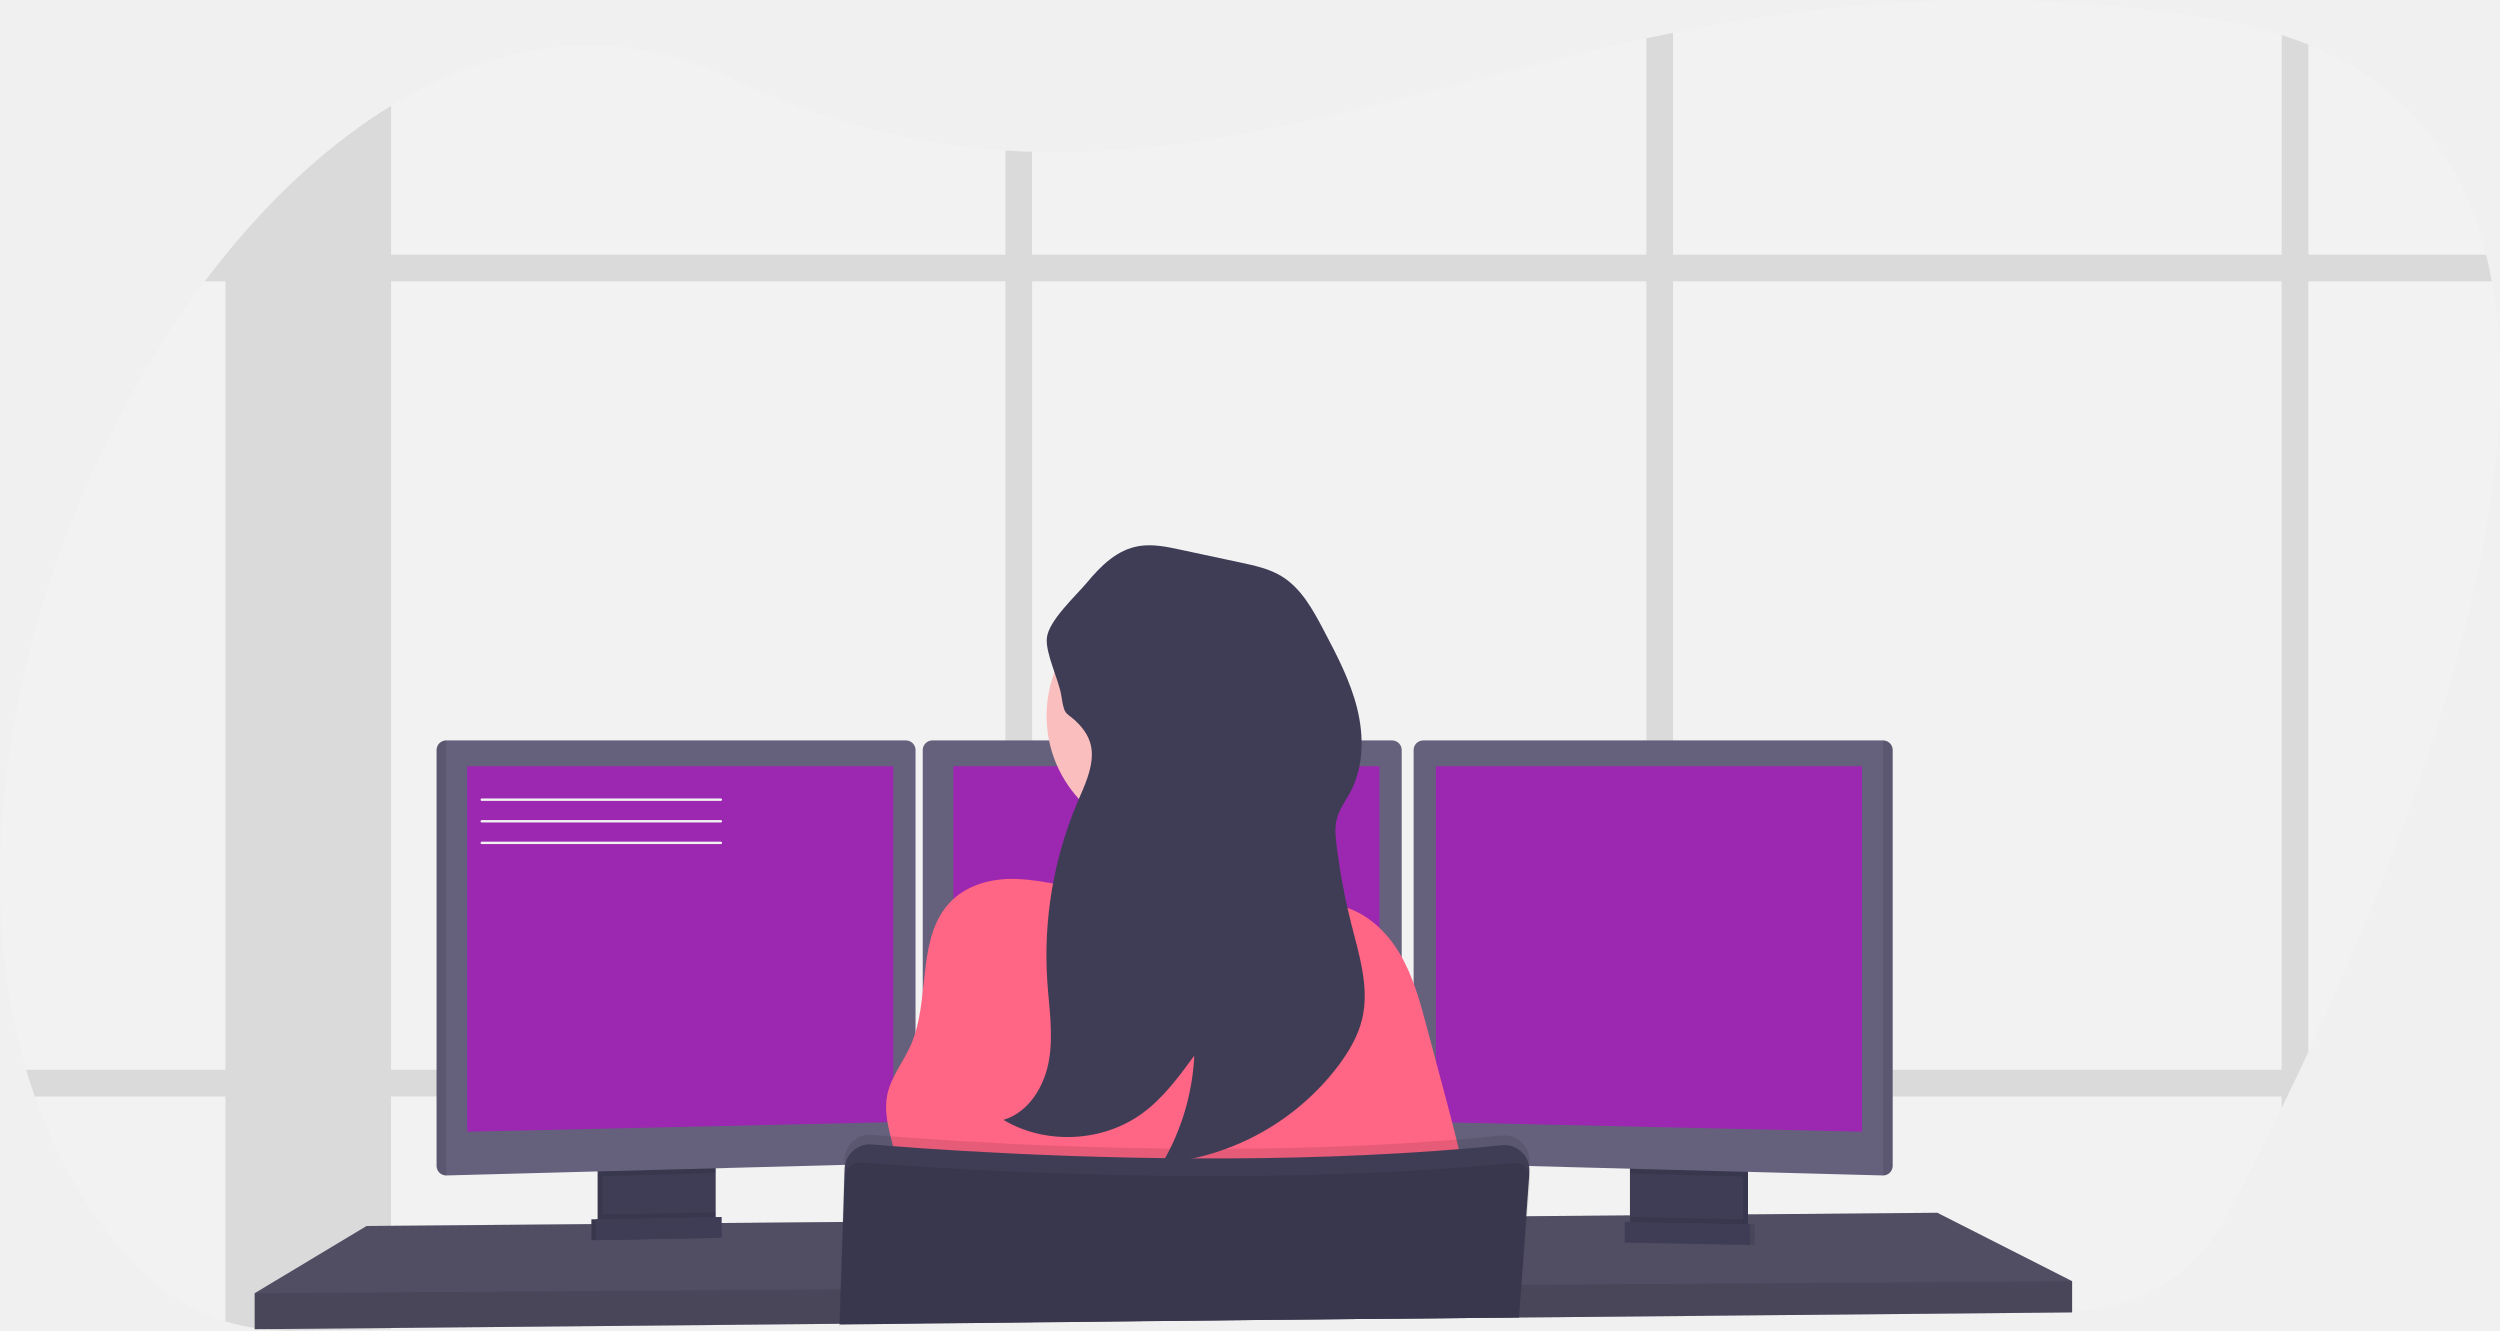
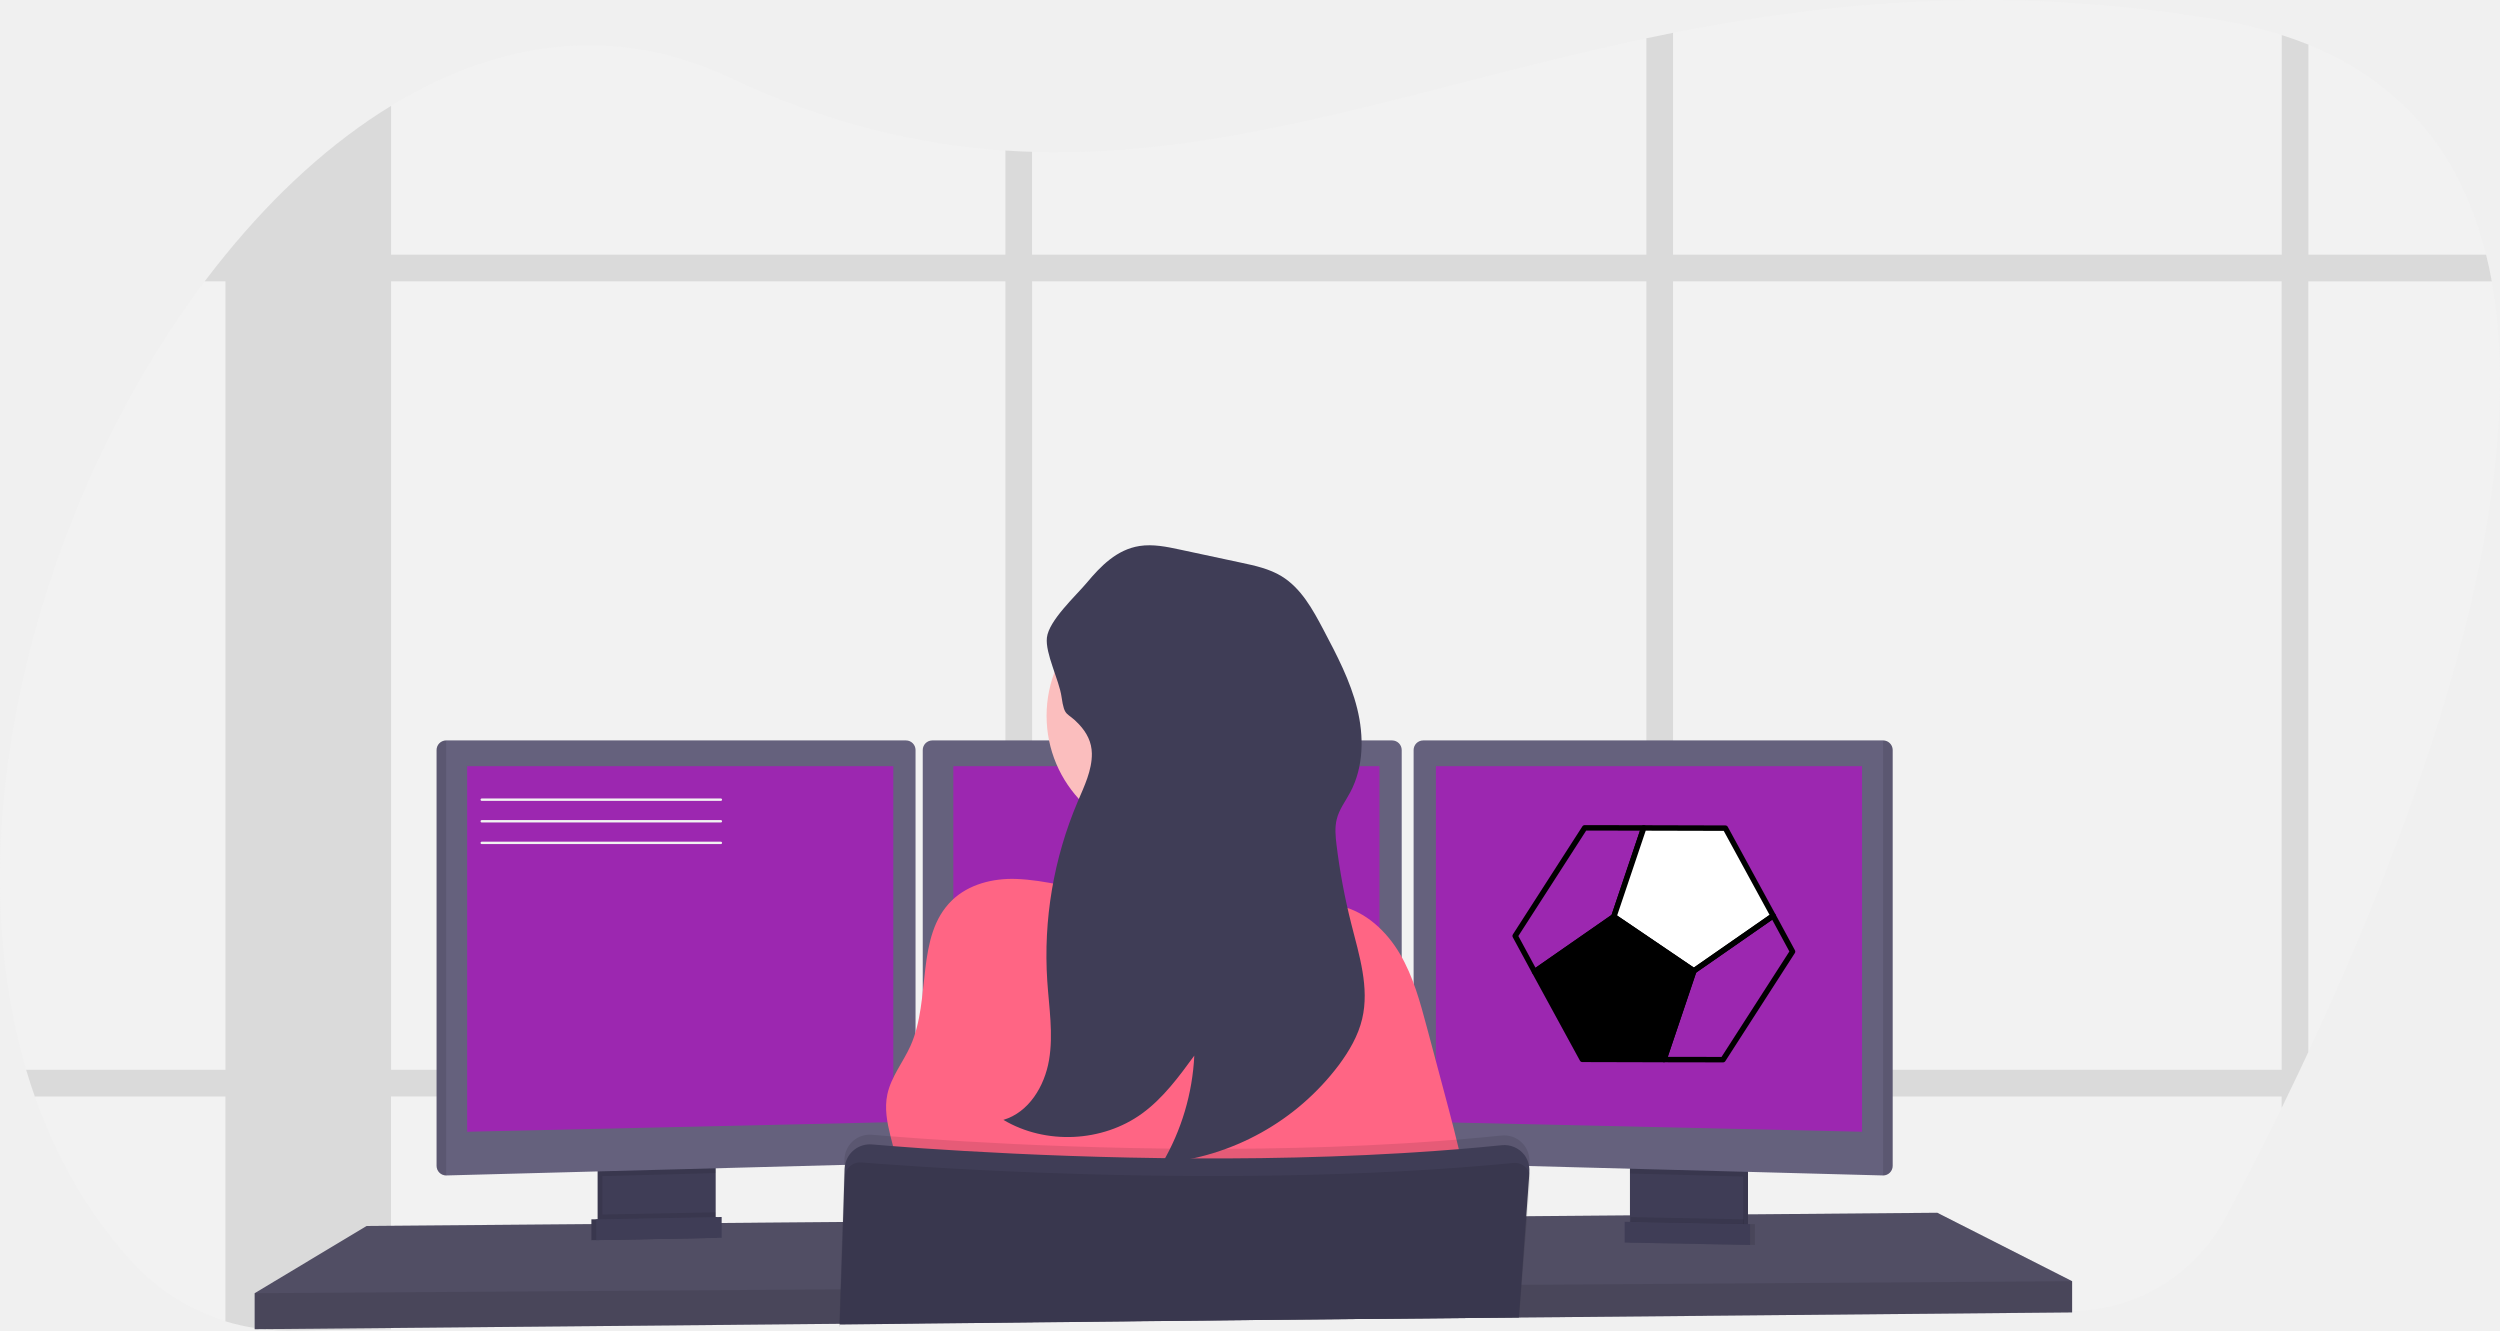
- <svg xmlns="http://www.w3.org/2000/svg" id="e6d15d18-a685-4480-ac2b-bd578043a679" data-name="Layer 1" width="1041.32" height="554.17" viewBox="0 0 1041.32 554.17">
-   <path d="M1040.82,611.12q-1.74,3.75-3.47,7.4-2.7,5.67-5.33,11.12c-.78,1.61-1.56,3.19-2.32,4.77-8.6,17.57-16.63,33.11-23.45,45.89A73.21,73.21,0,0,1,942.44,719l-151.65,1.65h-1.6l-13,.14-11.12.12-34.1.37-1.38,0-17.36.19h-.53l-107,1.16-95.51,1-11.11.12-69,.75H429l-44.75.48h-.48l-141.5,1.53-42.33.46a88,88,0,0,1-10.79-.54h0c-1.22-.14-2.44-.3-3.65-.49a87.38,87.38,0,0,1-51.29-27.54C116,678.37,102.75,655,93.85,629.64q-1.93-5.49-3.6-11.12C59.44,514.37,97,380,164.6,290.08q4.25-5.64,8.64-11l.07-.08c20.79-25.52,44.1-46.84,68.93-62,44-26.91,92.75-34.49,140.7-11.9,40.57,19.12,78.45,28.11,115.17,30.55,3.71.24,7.42.42,11.11.53,84.23,2.65,163.17-27.7,255.87-47.29,3.69-.78,7.39-1.55,11.12-2.28,66.13-13.16,139.49-20.1,226.73-5.51a189.09,189.09,0,0,1,26.76,6.4q5.77,1.86,11.12,4c41.64,16.94,64.35,48.24,74,87.46q1.37,5.46,2.37,11.11C1134.3,384.41,1084.19,518.23,1040.82,611.12Z" transform="translate(-79.34 -172.91)" fill="#f2f2f2" />
-   <path d="M576.36,618.52a95.22,95.22,0,0,1-1.87,11.12h93.7V618.52Zm-78.25,62.81,11.11-.09V653.77c-3.81-.17-7.52-.34-11.11-.52ZM265.19,618.52v11.12h198.5V618.52ZM1114.87,279h-74V191.51q-5.35-2.17-11.12-4V279H776.21V186.58c-3.73.73-7.43,1.5-11.12,2.28V279H509.22V236.15c-3.69-.11-7.4-.29-11.11-.53V279H242.24V217c-24.83,15.16-48.14,36.48-68.93,62h-.07v.08q-4.4,5.4-8.64,11h8.64V618.52h-83q1.66,5.63,3.6,11.12h79.39v93.62a87,87,0,0,0,12.2,2.79c1.21.19,2.43.35,3.65.49h0a88,88,0,0,0,10.79.54l42.33-.46v-97H498.11v94.21l11.11-.12V629.64H765.09V721l11.12-.12V629.64H1029.7v4.77c.76-1.58,1.54-3.16,2.32-4.77q2.63-5.45,5.33-11.12,1.73-3.64,3.47-7.4v-321h76.42Q1116.23,284.43,1114.87,279ZM242.24,618.52V290.08H498.11V618.52Zm267,0V290.08H765.09V618.52Zm520.48,0H776.21V290.08H1029.7Z" transform="translate(-79.34 -172.91)" opacity="0.1" />
-   <polygon points="863.09 533.65 863.09 546.65 711.17 548.05 709.55 548.08 651.81 548.61 650.43 548.63 632.88 548.78 632.36 548.78 525.38 549.77 349.77 551.4 349.62 551.4 304.97 551.82 304.49 551.83 106.09 553.65 106.09 538.65 152.74 510.65 246.34 509.87 248.34 509.86 249 509.85 251 509.82 295.94 509.45 297.95 509.44 298.59 509.43 300.59 509.42 315 509.3 315.38 509.29 350.93 508.99 351.22 508.99 628.62 506.65 635.41 506.6 636.09 506.6 641.27 506.55 678.92 506.24 680.92 506.21 682.77 506.19 683.73 506.19 695.44 506.1 697.76 506.07 700.87 506.05 710.62 505.96 726.09 505.83 728.09 505.81 731.57 505.79 732.22 505.79 806.93 505.15 863.09 533.65" fill="#65617d" />
-   <polygon points="863.09 533.65 863.09 546.65 711.17 548.05 709.55 548.08 651.81 548.61 650.43 548.63 632.88 548.78 632.36 548.78 525.38 549.77 349.77 551.4 349.62 551.4 304.97 551.82 304.49 551.83 106.09 553.65 106.09 538.65 152.74 510.65 246.34 509.87 248.34 509.86 249 509.85 251 509.82 295.94 509.45 297.95 509.44 298.59 509.43 300.59 509.42 315 509.3 315.38 509.29 350.93 508.99 351.22 508.99 628.62 506.65 635.41 506.6 636.09 506.6 641.27 506.55 678.92 506.24 680.92 506.21 682.77 506.19 683.73 506.19 695.44 506.1 697.76 506.07 700.87 506.05 710.62 505.96 726.09 505.83 728.09 505.81 731.57 505.79 732.22 505.79 806.93 505.15 863.09 533.65" opacity="0.2" />
-   <path d="M375.44,656.57v24.49a6.13,6.13,0,0,1-3.5,5.54,6,6,0,0,1-2.5.6l-34.9.74a6,6,0,0,1-2.7-.57,6.12,6.12,0,0,1-3.57-5.57V656.57Z" transform="translate(-79.34 -172.91)" fill="#3f3d56" />
-   <path d="M375.44,656.57v24.49a6.13,6.13,0,0,1-3.5,5.54,6,6,0,0,1-2.5.6l-34.9.74a6,6,0,0,1-2.7-.57,6.12,6.12,0,0,1-3.57-5.57V656.57Z" transform="translate(-79.34 -172.91)" opacity="0.1" />
-   <path d="M377.44,656.57v24.49a6.13,6.13,0,0,1-3.5,5.54,6,6,0,0,1-2.5.6l-34.9.74a6,6,0,0,1-2.7-.57,6.12,6.12,0,0,1-3.57-5.57V656.57Z" transform="translate(-79.34 -172.91)" fill="#3f3d56" />
-   <rect x="680.92" y="483.65" width="47.17" height="31.5" fill="#3f3d56" />
-   <rect x="680.92" y="483.65" width="47.17" height="31.5" opacity="0.1" />
-   <rect x="678.92" y="483.65" width="47.17" height="31.5" fill="#3f3d56" />
-   <polygon points="298.09 483.65 298.09 488.62 250.92 489.88 250.92 483.65 298.09 483.65" opacity="0.1" />
-   <path d="M460.69,485.27v168.2a4,4,0,0,1-3.85,3.95l-191.65,5.1h-.05a4,4,0,0,1-3.95-3.95V485.27a4,4,0,0,1,3.95-3.95h191.6A4,4,0,0,1,460.69,485.27Z" transform="translate(-79.34 -172.91)" fill="#65617d" />
-   <path d="M265.19,481.32v181.2h-.05a4,4,0,0,1-3.95-3.95V485.27a4,4,0,0,1,3.95-3.95Z" transform="translate(-79.34 -172.91)" opacity="0.1" />
-   <polygon points="194.59 319.15 372.09 319.15 372.09 467.4 194.59 471.4 194.59 319.15" fill="#9c27b0" />
-   <polygon points="726.09 483.65 726.09 490.06 678.92 488.8 678.92 483.65 726.09 483.65" opacity="0.1" />
-   <path d="M867.69,485.27v173.3a4,4,0,0,1-4,3.95h0L672,657.42a4,4,0,0,1-3.85-3.95V485.27a4,4,0,0,1,3.95-3.95h191.6A4,4,0,0,1,867.69,485.27Z" transform="translate(-79.34 -172.91)" fill="#65617d" />
-   <path d="M867.69,485.27v173.3a4,4,0,0,1-4,3.95h0V481.32h0A4,4,0,0,1,867.69,485.27Z" transform="translate(-79.34 -172.91)" opacity="0.1" />
-   <polygon points="775.59 319.15 598.09 319.15 598.09 467.4 775.59 471.4 775.59 319.15" fill="#9c27b0" />
-   <path d="M663.19,485.27v168.2a4,4,0,0,1-3.85,3.95l-191.65,5.1h0a4,4,0,0,1-4-3.95V485.27a4,4,0,0,1,3.95-3.95h191.6A4,4,0,0,1,663.19,485.27Z" transform="translate(-79.34 -172.91)" fill="#65617d" />
-   <polygon points="397.09 319.15 574.59 319.15 574.59 467.4 397.09 471.4 397.09 319.15" fill="#9c27b0" />
-   <polygon points="863.09 533.65 863.09 546.65 711.17 548.05 709.55 548.08 651.81 548.61 650.43 548.63 632.88 548.78 632.36 548.78 525.38 549.77 349.77 551.4 349.62 551.4 304.97 551.82 304.49 551.83 106.09 553.65 106.09 538.65 308.6 537.32 309.08 537.32 350.07 537.04 350.26 537.04 633.34 535.17 633.63 535.17 633.8 535.16 634.27 535.16 639.06 535.13 640.52 535.13 715.01 534.63 719.41 534.61 720.39 534.6 863.09 533.65" opacity="0.1" />
-   <circle cx="487.26" cy="298.15" r="51.33" fill="#fbbebe" />
-   <path d="M617.94,550.07s-99.5,12-90,0c3.44-4.34,4.39-17.2,4.2-31.85-.06-4.45-.22-9.06-.45-13.65-1.1-22-3.75-43.5-3.75-43.5s87-41,77-8.5c-4,13.13-2.69,31.57.35,48.88.89,5.05,1.92,10,3,14.7A344.67,344.67,0,0,0,617.94,550.07Z" transform="translate(-79.34 -172.91)" fill="#fbbebe" />
-   <path d="M585.47,546c11.51-2.13,23.7-6,34.53-1.54,2.85,1.17,5.47,2.88,8.39,3.86s6.12,1.22,9.16,1.91c10.68,2.42,19.34,10.55,24.9,20s8.44,20.14,11.26,30.72l6.9,25.83c6,22.45,12,45.09,13.39,68.3a2437.62,2437.62,0,0,1-250.84,1.43c5.44-10.34,11-21.31,10.54-33s-7.19-23.22-4.76-34.74c1.55-7.34,6.57-13.39,9.64-20.22,8.75-19.52,1.94-45.79,17.32-60.65,6.92-6.68,17-9.21,26.63-8.89,12.28.41,24.85,4.24,37,6.11C555.09,547.48,569.79,548.88,585.47,546Z" transform="translate(-79.34 -172.91)" fill="#ff6584" />
-   <path d="M716.37,657.17l-.1,1.43v.1l-.17,2.3-1.33,18.51-1.61,22.3-.46,6.28-1,13.44v.17l-107,1L429.11,724.6l0,.84h-.14l0-.84v-.28l.45-14.36.86-28.06.74-23.79.07-2.37a10.53,10.53,0,0,1,11.42-10.17c4.72.4,10.85.89,18.18,1.41l3,.22c42.33,2.94,120.56,6.74,199.5,2,1.66-.09,3.33-.19,5-.31,12.24-.77,24.47-1.76,36.58-3a10.53,10.53,0,0,1,11.6,11.23Z" transform="translate(-79.34 -172.91)" opacity="0.1" />
-   <path d="M429.08,725.44l0-.84,175.62-1.91,107-1H712v-.17l1-13.44.43-6,1.64-22.61,1.29-17.9,0-.44a10.62,10.62,0,0,0-.11-2.47.3.3,0,0,0,0-.1,10.39,10.39,0,0,0-2-4.64,10.54,10.54,0,0,0-9.42-4c-12.11,1.24-24.34,2.23-36.58,3-1.67.12-3.34.22-5,.31-78.94,4.69-157.17.89-199.5-2l-3-.22c-7.33-.52-13.46-1-18.18-1.41a10.54,10.54,0,0,0-11.24,8.53,11,11,0,0,0-.18,1.64l-.68,22.16L429.54,710l-.44,14.36v.28l0,.84Z" transform="translate(-79.34 -172.91)" fill="#3f3d56" />
-   <path d="M716.67,664.18l-1.23,15.33-1.83,22.85-.46,5.72-1,12.81-.06.64v.17h0l-.15,1.48.11-1.48h-.29l-107,1L429.11,724.6v-.28l.49-14.36,1-28.06.64-18.65A6.36,6.36,0,0,1,434.3,658a6.25,6.25,0,0,1,3.78-.9c2.1.17,4.68.37,7.69.59,4.89.36,10.92.78,17.94,1.22,13,.82,29.31,1.7,48,2.42,52,2,122.2,2.67,188.88-3.17,3-.26,6.1-.55,9.13-.84a6.26,6.26,0,0,1,3.48.66,5.16,5.16,0,0,1,.86.54,6.14,6.14,0,0,1,2,2.46,3.56,3.56,0,0,1,.25.61A6.28,6.28,0,0,1,716.67,664.18Z" transform="translate(-79.34 -172.91)" opacity="0.1" />
-   <path d="M377.44,677.87v3.19a6.13,6.13,0,0,1-3.5,5.54l-40.1.77a6.12,6.12,0,0,1-3.57-5.57v-3Z" transform="translate(-79.34 -172.91)" opacity="0.1" />
-   <polygon points="298.59 515.57 246.34 516.57 246.34 507.9 298.59 506.9 298.59 515.57" fill="#3f3d56" />
-   <polygon points="298.59 515.57 246.34 516.57 246.34 507.9 298.59 506.9 298.59 515.57" opacity="0.1" />
-   <polygon points="300.59 515.57 248.34 516.57 248.34 507.9 300.59 506.9 300.59 515.57" fill="#3f3d56" />
-   <path d="M758.56,679.87v3.19a6.13,6.13,0,0,0,3.5,5.54l40.1.77a6.12,6.12,0,0,0,3.57-5.57v-3Z" transform="translate(-79.34 -172.91)" opacity="0.1" />
-   <polygon points="678.72 517.57 730.97 518.57 730.97 509.9 678.72 508.9 678.72 517.57" opacity="0.1" />
-   <polygon points="676.72 517.57 728.97 518.57 728.97 509.9 676.72 508.9 676.72 517.57" fill="#3f3d56" />
-   <path d="M534.13,486.79c.08,7-3.16,13.6-5.91,20.07a163.49,163.49,0,0,0-12.66,74.71c.73,11,2.58,22,.73,32.9s-8.43,21.77-19,24.9c17.53,10.45,41.26,9.35,57.76-2.66,8.79-6.4,15.34-15.33,21.75-24.11a97.86,97.86,0,0,1-13.31,44.75A103.43,103.43,0,0,0,637,616.53c4.31-5.81,8.06-12.19,9.72-19.23,3.09-13-1.22-26.51-4.51-39.5a266.06,266.06,0,0,1-6.17-33c-.43-3.56-.78-7.22.1-10.7,1-4.07,3.67-7.51,5.64-11.22,5.6-10.54,5.73-23.3,2.86-34.88s-8.49-22.26-14.06-32.81c-4.46-8.46-9.3-17.31-17.46-22.28-5.1-3.1-11-4.39-16.88-5.64l-25.37-5.43c-5.55-1.19-11.26-2.38-16.87-1.51-9.47,1.48-16.14,8.32-22,15.34-4.59,5.46-15.81,15.71-16.6,22.86-.72,6.59,5.1,17.63,6.09,24.58,1.3,9,2.22,6,7.3,11.52C532,478.05,534.07,482,534.13,486.79Z" transform="translate(-79.34 -172.91)" fill="#3f3d56" />
-   <path d="M379.6,506.5H280a.5.5,0,0,1,0-1h99.6a.5.5,0,0,1,0,1Z" transform="translate(-79.34 -172.91)" fill="#f2f2f2" />
-   <path d="M379.6,515.5H280a.5.5,0,0,1,0-1h99.6a.5.5,0,0,1,0,1Z" transform="translate(-79.34 -172.91)" fill="#f2f2f2" />
-   <path d="M379.6,524.5H280a.5.5,0,0,1,0-1h99.6a.5.5,0,0,1,0,1Z" transform="translate(-79.34 -172.91)" fill="#f2f2f2" />
+ <svg xmlns="http://www.w3.org/2000/svg" version="1.1" viewBox="0 0 1041.32 554.17" height="554.17" width="1041.32" data-name="Layer 1" id="e6d15d18-a685-4480-ac2b-bd578043a679">
+   <defs id="defs2829" />
+   <path id="path2750" fill="#f2f2f2" transform="translate(-79.34 -172.91)" d="M1040.82,611.12q-1.74,3.75-3.47,7.4-2.7,5.67-5.33,11.12c-.78,1.61-1.56,3.19-2.32,4.77-8.6,17.57-16.63,33.11-23.45,45.89A73.21,73.21,0,0,1,942.44,719l-151.65,1.65h-1.6l-13,.14-11.12.12-34.1.37-1.38,0-17.36.19h-.53l-107,1.16-95.51,1-11.11.12-69,.75H429l-44.75.48h-.48l-141.5,1.53-42.33.46a88,88,0,0,1-10.79-.54h0c-1.22-.14-2.44-.3-3.65-.49a87.38,87.38,0,0,1-51.29-27.54C116,678.37,102.75,655,93.85,629.64q-1.93-5.49-3.6-11.12C59.44,514.37,97,380,164.6,290.08q4.25-5.64,8.64-11l.07-.08c20.79-25.52,44.1-46.84,68.93-62,44-26.91,92.75-34.49,140.7-11.9,40.57,19.12,78.45,28.11,115.17,30.55,3.71.24,7.42.42,11.11.53,84.23,2.65,163.17-27.7,255.87-47.29,3.69-.78,7.39-1.55,11.12-2.28,66.13-13.16,139.49-20.1,226.73-5.51a189.09,189.09,0,0,1,26.76,6.4q5.77,1.86,11.12,4c41.64,16.94,64.35,48.24,74,87.46q1.37,5.46,2.37,11.11C1134.3,384.41,1084.19,518.23,1040.82,611.12Z" />
+   <path id="path2752" opacity="0.1" transform="translate(-79.34 -172.91)" d="M576.36,618.52a95.22,95.22,0,0,1-1.87,11.12h93.7V618.52Zm-78.25,62.81,11.11-.09V653.77c-3.81-.17-7.52-.34-11.11-.52ZM265.19,618.52v11.12h198.5V618.52ZM1114.87,279h-74V191.51q-5.35-2.17-11.12-4V279H776.21V186.58c-3.73.73-7.43,1.5-11.12,2.28V279H509.22V236.15c-3.69-.11-7.4-.29-11.11-.53V279H242.24V217c-24.83,15.16-48.14,36.48-68.93,62h-.07v.08q-4.4,5.4-8.64,11h8.64V618.52h-83q1.66,5.63,3.6,11.12h79.39v93.62a87,87,0,0,0,12.2,2.79c1.21.19,2.43.35,3.65.49h0a88,88,0,0,0,10.79.54l42.33-.46v-97H498.11v94.21l11.11-.12V629.64H765.09V721l11.12-.12V629.64H1029.7v4.77c.76-1.58,1.54-3.16,2.32-4.77q2.63-5.45,5.33-11.12,1.73-3.64,3.47-7.4v-321h76.42Q1116.23,284.43,1114.87,279ZM242.24,618.52V290.08H498.11V618.52Zm267,0V290.08H765.09V618.52Zm520.48,0H776.21V290.08H1029.7Z" />
+   <polygon id="polygon2754" fill="#65617d" points="863.09 533.65 863.09 546.65 711.17 548.05 709.55 548.08 651.81 548.61 650.43 548.63 632.88 548.78 632.36 548.78 525.38 549.77 349.77 551.4 349.62 551.4 304.97 551.82 304.49 551.83 106.09 553.65 106.09 538.65 152.74 510.65 246.34 509.87 248.34 509.86 249 509.85 251 509.82 295.94 509.45 297.95 509.44 298.59 509.43 300.59 509.42 315 509.3 315.38 509.29 350.93 508.99 351.22 508.99 628.62 506.65 635.41 506.6 636.09 506.6 641.27 506.55 678.92 506.24 680.92 506.21 682.77 506.19 683.73 506.19 695.44 506.1 697.76 506.07 700.87 506.05 710.62 505.96 726.09 505.83 728.09 505.81 731.57 505.79 732.22 505.79 806.93 505.15 863.09 533.65" />
+   <polygon id="polygon2756" opacity="0.2" points="863.09 533.65 863.09 546.65 711.17 548.05 709.55 548.08 651.81 548.61 650.43 548.63 632.88 548.78 632.36 548.78 525.38 549.77 349.77 551.4 349.62 551.4 304.97 551.82 304.49 551.83 106.09 553.65 106.09 538.65 152.74 510.65 246.34 509.87 248.34 509.86 249 509.85 251 509.82 295.94 509.45 297.95 509.44 298.59 509.43 300.59 509.42 315 509.3 315.38 509.29 350.93 508.99 351.22 508.99 628.62 506.65 635.41 506.6 636.09 506.6 641.27 506.55 678.92 506.24 680.92 506.21 682.77 506.19 683.73 506.19 695.44 506.1 697.76 506.07 700.87 506.05 710.62 505.96 726.09 505.83 728.09 505.81 731.57 505.79 732.22 505.79 806.93 505.15 863.09 533.65" />
+   <path id="path2758" fill="#3f3d56" transform="translate(-79.34 -172.91)" d="M375.44,656.57v24.49a6.13,6.13,0,0,1-3.5,5.54,6,6,0,0,1-2.5.6l-34.9.74a6,6,0,0,1-2.7-.57,6.12,6.12,0,0,1-3.57-5.57V656.57Z" />
+   <path id="path2760" opacity="0.1" transform="translate(-79.34 -172.91)" d="M375.44,656.57v24.49a6.13,6.13,0,0,1-3.5,5.54,6,6,0,0,1-2.5.6l-34.9.74a6,6,0,0,1-2.7-.57,6.12,6.12,0,0,1-3.57-5.57V656.57Z" />
+   <path id="path2762" fill="#3f3d56" transform="translate(-79.34 -172.91)" d="M377.44,656.57v24.49a6.13,6.13,0,0,1-3.5,5.54,6,6,0,0,1-2.5.6l-34.9.74a6,6,0,0,1-2.7-.57,6.12,6.12,0,0,1-3.57-5.57V656.57Z" />
+   <rect id="rect2764" fill="#3f3d56" height="31.5" width="47.17" y="483.65" x="680.92" />
+   <rect id="rect2766" opacity="0.1" height="31.5" width="47.17" y="483.65" x="680.92" />
+   <rect id="rect2768" fill="#3f3d56" height="31.5" width="47.17" y="483.65" x="678.92" />
+   <polygon id="polygon2770" opacity="0.1" points="298.09 483.65 298.09 488.62 250.92 489.88 250.92 483.65 298.09 483.65" />
+   <path id="path2772" fill="#65617d" transform="translate(-79.34 -172.91)" d="M460.69,485.27v168.2a4,4,0,0,1-3.85,3.95l-191.65,5.1h-.05a4,4,0,0,1-3.95-3.95V485.27a4,4,0,0,1,3.95-3.95h191.6A4,4,0,0,1,460.69,485.27Z" />
+   <path id="path2774" opacity="0.1" transform="translate(-79.34 -172.91)" d="M265.19,481.32v181.2h-.05a4,4,0,0,1-3.95-3.95V485.27a4,4,0,0,1,3.95-3.95Z" />
+   <polygon id="polygon2776" fill="#9c27b0" points="194.59 319.15 372.09 319.15 372.09 467.4 194.59 471.4 194.59 319.15" />
+   <polygon id="polygon2778" opacity="0.1" points="726.09 483.65 726.09 490.06 678.92 488.8 678.92 483.65 726.09 483.65" />
+   <path id="path2780" fill="#65617d" transform="translate(-79.34 -172.91)" d="M867.69,485.27v173.3a4,4,0,0,1-4,3.95h0L672,657.42a4,4,0,0,1-3.85-3.95V485.27a4,4,0,0,1,3.95-3.95h191.6A4,4,0,0,1,867.69,485.27Z" />
+   <path id="path2782" opacity="0.1" transform="translate(-79.34 -172.91)" d="M867.69,485.27v173.3a4,4,0,0,1-4,3.95h0V481.32h0A4,4,0,0,1,867.69,485.27Z" />
+   <polygon id="polygon2784" fill="#9c27b0" points="775.59 319.15 598.09 319.15 598.09 467.4 775.59 471.4 775.59 319.15" />
+   <path id="path2786" fill="#65617d" transform="translate(-79.34 -172.91)" d="M663.19,485.27v168.2a4,4,0,0,1-3.85,3.95l-191.65,5.1h0a4,4,0,0,1-4-3.95V485.27a4,4,0,0,1,3.95-3.95h191.6A4,4,0,0,1,663.19,485.27Z" />
+   <polygon id="polygon2788" fill="#9c27b0" points="397.09 319.15 574.59 319.15 574.59 467.4 397.09 471.4 397.09 319.15" />
+   <polygon id="polygon2790" opacity="0.1" points="863.09 533.65 863.09 546.65 711.17 548.05 709.55 548.08 651.81 548.61 650.43 548.63 632.88 548.78 632.36 548.78 525.38 549.77 349.77 551.4 349.62 551.4 304.97 551.82 304.49 551.83 106.09 553.65 106.09 538.65 308.6 537.32 309.08 537.32 350.07 537.04 350.26 537.04 633.34 535.17 633.63 535.17 633.8 535.16 634.27 535.16 639.06 535.13 640.52 535.13 715.01 534.63 719.41 534.61 720.39 534.6 863.09 533.65" />
+   <circle id="circle2792" fill="#fbbebe" r="51.33" cy="298.15" cx="487.26" />
+   <path id="path2794" fill="#fbbebe" transform="translate(-79.34 -172.91)" d="M617.94,550.07s-99.5,12-90,0c3.44-4.34,4.39-17.2,4.2-31.85-.06-4.45-.22-9.06-.45-13.65-1.1-22-3.75-43.5-3.75-43.5s87-41,77-8.5c-4,13.13-2.69,31.57.35,48.88.89,5.05,1.92,10,3,14.7A344.67,344.67,0,0,0,617.94,550.07Z" />
+   <path id="path2796" fill="#ff6584" transform="translate(-79.34 -172.91)" d="M585.47,546c11.51-2.13,23.7-6,34.53-1.54,2.85,1.17,5.47,2.88,8.39,3.86s6.12,1.22,9.16,1.91c10.68,2.42,19.34,10.55,24.9,20s8.44,20.14,11.26,30.72l6.9,25.83c6,22.45,12,45.09,13.39,68.3a2437.62,2437.62,0,0,1-250.84,1.43c5.44-10.34,11-21.31,10.54-33s-7.19-23.22-4.76-34.74c1.55-7.34,6.57-13.39,9.64-20.22,8.75-19.52,1.94-45.79,17.32-60.65,6.92-6.68,17-9.21,26.63-8.89,12.28.41,24.85,4.24,37,6.11C555.09,547.48,569.79,548.88,585.47,546Z" />
+   <path id="path2798" opacity="0.1" transform="translate(-79.34 -172.91)" d="M716.37,657.17l-.1,1.43v.1l-.17,2.3-1.33,18.51-1.61,22.3-.46,6.28-1,13.44v.17l-107,1L429.11,724.6l0,.84h-.14l0-.84v-.28l.45-14.36.86-28.06.74-23.79.07-2.37a10.53,10.53,0,0,1,11.42-10.17c4.72.4,10.85.89,18.18,1.41l3,.22c42.33,2.94,120.56,6.74,199.5,2,1.66-.09,3.33-.19,5-.31,12.24-.77,24.47-1.76,36.58-3a10.53,10.53,0,0,1,11.6,11.23Z" />
+   <path id="path2800" fill="#3f3d56" transform="translate(-79.34 -172.91)" d="M429.08,725.44l0-.84,175.62-1.91,107-1H712v-.17l1-13.44.43-6,1.64-22.61,1.29-17.9,0-.44a10.62,10.62,0,0,0-.11-2.47.3.3,0,0,0,0-.1,10.39,10.39,0,0,0-2-4.64,10.54,10.54,0,0,0-9.42-4c-12.11,1.24-24.34,2.23-36.58,3-1.67.12-3.34.22-5,.31-78.94,4.69-157.17.89-199.5-2l-3-.22c-7.33-.52-13.46-1-18.18-1.41a10.54,10.54,0,0,0-11.24,8.53,11,11,0,0,0-.18,1.64l-.68,22.16L429.54,710l-.44,14.36v.28l0,.84Z" />
+   <path id="path2802" opacity="0.1" transform="translate(-79.34 -172.91)" d="M716.67,664.18l-1.23,15.33-1.83,22.85-.46,5.72-1,12.81-.06.64v.17h0l-.15,1.48.11-1.48h-.29l-107,1L429.11,724.6v-.28l.49-14.36,1-28.06.64-18.65A6.36,6.36,0,0,1,434.3,658a6.25,6.25,0,0,1,3.78-.9c2.1.17,4.68.37,7.69.59,4.89.36,10.92.78,17.94,1.22,13,.82,29.31,1.7,48,2.42,52,2,122.2,2.67,188.88-3.17,3-.26,6.1-.55,9.13-.84a6.26,6.26,0,0,1,3.48.66,5.16,5.16,0,0,1,.86.54,6.14,6.14,0,0,1,2,2.46,3.56,3.56,0,0,1,.25.61A6.28,6.28,0,0,1,716.67,664.18Z" />
+   <path id="path2804" opacity="0.1" transform="translate(-79.34 -172.91)" d="M377.44,677.87v3.19a6.13,6.13,0,0,1-3.5,5.54l-40.1.77a6.12,6.12,0,0,1-3.57-5.57v-3Z" />
+   <polygon id="polygon2806" fill="#3f3d56" points="298.59 515.57 246.34 516.57 246.34 507.9 298.59 506.9 298.59 515.57" />
+   <polygon id="polygon2808" opacity="0.1" points="298.59 515.57 246.34 516.57 246.34 507.9 298.59 506.9 298.59 515.57" />
+   <polygon id="polygon2810" fill="#3f3d56" points="300.59 515.57 248.34 516.57 248.34 507.9 300.59 506.9 300.59 515.57" />
+   <path id="path2812" opacity="0.1" transform="translate(-79.34 -172.91)" d="M758.56,679.87v3.19a6.13,6.13,0,0,0,3.5,5.54l40.1.77a6.12,6.12,0,0,0,3.57-5.57v-3Z" />
+   <polygon id="polygon2814" opacity="0.1" points="678.72 517.57 730.97 518.57 730.97 509.9 678.72 508.9 678.72 517.57" />
+   <polygon id="polygon2816" fill="#3f3d56" points="676.72 517.57 728.97 518.57 728.97 509.9 676.72 508.9 676.72 517.57" />
+   <path id="path2818" fill="#3f3d56" transform="translate(-79.34 -172.91)" d="M534.13,486.79c.08,7-3.16,13.6-5.91,20.07a163.49,163.49,0,0,0-12.66,74.71c.73,11,2.58,22,.73,32.9s-8.43,21.77-19,24.9c17.53,10.45,41.26,9.35,57.76-2.66,8.79-6.4,15.34-15.33,21.75-24.11a97.86,97.86,0,0,1-13.31,44.75A103.43,103.43,0,0,0,637,616.53c4.31-5.81,8.06-12.19,9.72-19.23,3.09-13-1.22-26.51-4.51-39.5a266.06,266.06,0,0,1-6.17-33c-.43-3.56-.78-7.22.1-10.7,1-4.07,3.67-7.51,5.64-11.22,5.6-10.54,5.73-23.3,2.86-34.88s-8.49-22.26-14.06-32.81c-4.46-8.46-9.3-17.31-17.46-22.28-5.1-3.1-11-4.39-16.88-5.64l-25.37-5.43c-5.55-1.19-11.26-2.38-16.87-1.51-9.47,1.48-16.14,8.32-22,15.34-4.59,5.46-15.81,15.71-16.6,22.86-.72,6.59,5.1,17.63,6.09,24.58,1.3,9,2.22,6,7.3,11.52C532,478.05,534.07,482,534.13,486.79Z" />
+   <path id="path2820" fill="#f2f2f2" transform="translate(-79.34 -172.91)" d="M379.6,506.5H280a.5.5,0,0,1,0-1h99.6a.5.5,0,0,1,0,1Z" />
+   <path id="path2822" fill="#f2f2f2" transform="translate(-79.34 -172.91)" d="M379.6,515.5H280a.5.5,0,0,1,0-1h99.6a.5.5,0,0,1,0,1Z" />
+   <path id="path2824" fill="#f2f2f2" transform="translate(-79.34 -172.91)" d="M379.6,524.5H280a.5.5,0,0,1,0-1h99.6a.5.5,0,0,1,0,1Z" />
+   <path id="topleft" style="opacity:1;fill:none;fill-opacity:1;fill-rule:nonzero;stroke:#000000;stroke-width:2.279;stroke-linejoin:round;stroke-miterlimit:4;stroke-dasharray:none;stroke-opacity:1" d="m 660.067,344.818 24.597,0.044 -12.443,36.936 -33.032,22.968 -8.077,-14.933 z" />
+   <path id="topright" style="opacity:1;fill:#ffffff;fill-opacity:1;fill-rule:nonzero;stroke:#000000;stroke-width:2.279;stroke-linejoin:round;stroke-miterlimit:4;stroke-dasharray:none;stroke-opacity:1" d="m 718.665,344.95 -34.002,-0.088 -12.443,36.936 33.313,22.601 33.032,-22.968 z" />
+   <path id="bottomleft" style="opacity:1;fill-opacity:1;fill-rule:nonzero;stroke:#000000;stroke-width:2.279;stroke-linejoin:round;stroke-miterlimit:4;stroke-dasharray:none;stroke-opacity:1" d="m 659.089,441.246 34.002,0.088 12.443,-36.936 -33.313,-22.601 -33.032,22.968 z" />
+   <path id="bottomright" style="opacity:1;fill:none;fill-opacity:1;fill-rule:nonzero;stroke:#000000;stroke-width:2.279;stroke-linejoin:round;stroke-miterlimit:4;stroke-dasharray:none;stroke-opacity:1" d="m 717.688,441.379 -24.597,-0.044 12.443,-36.936 33.032,-22.968 8.077,14.933 z" />
</svg>
